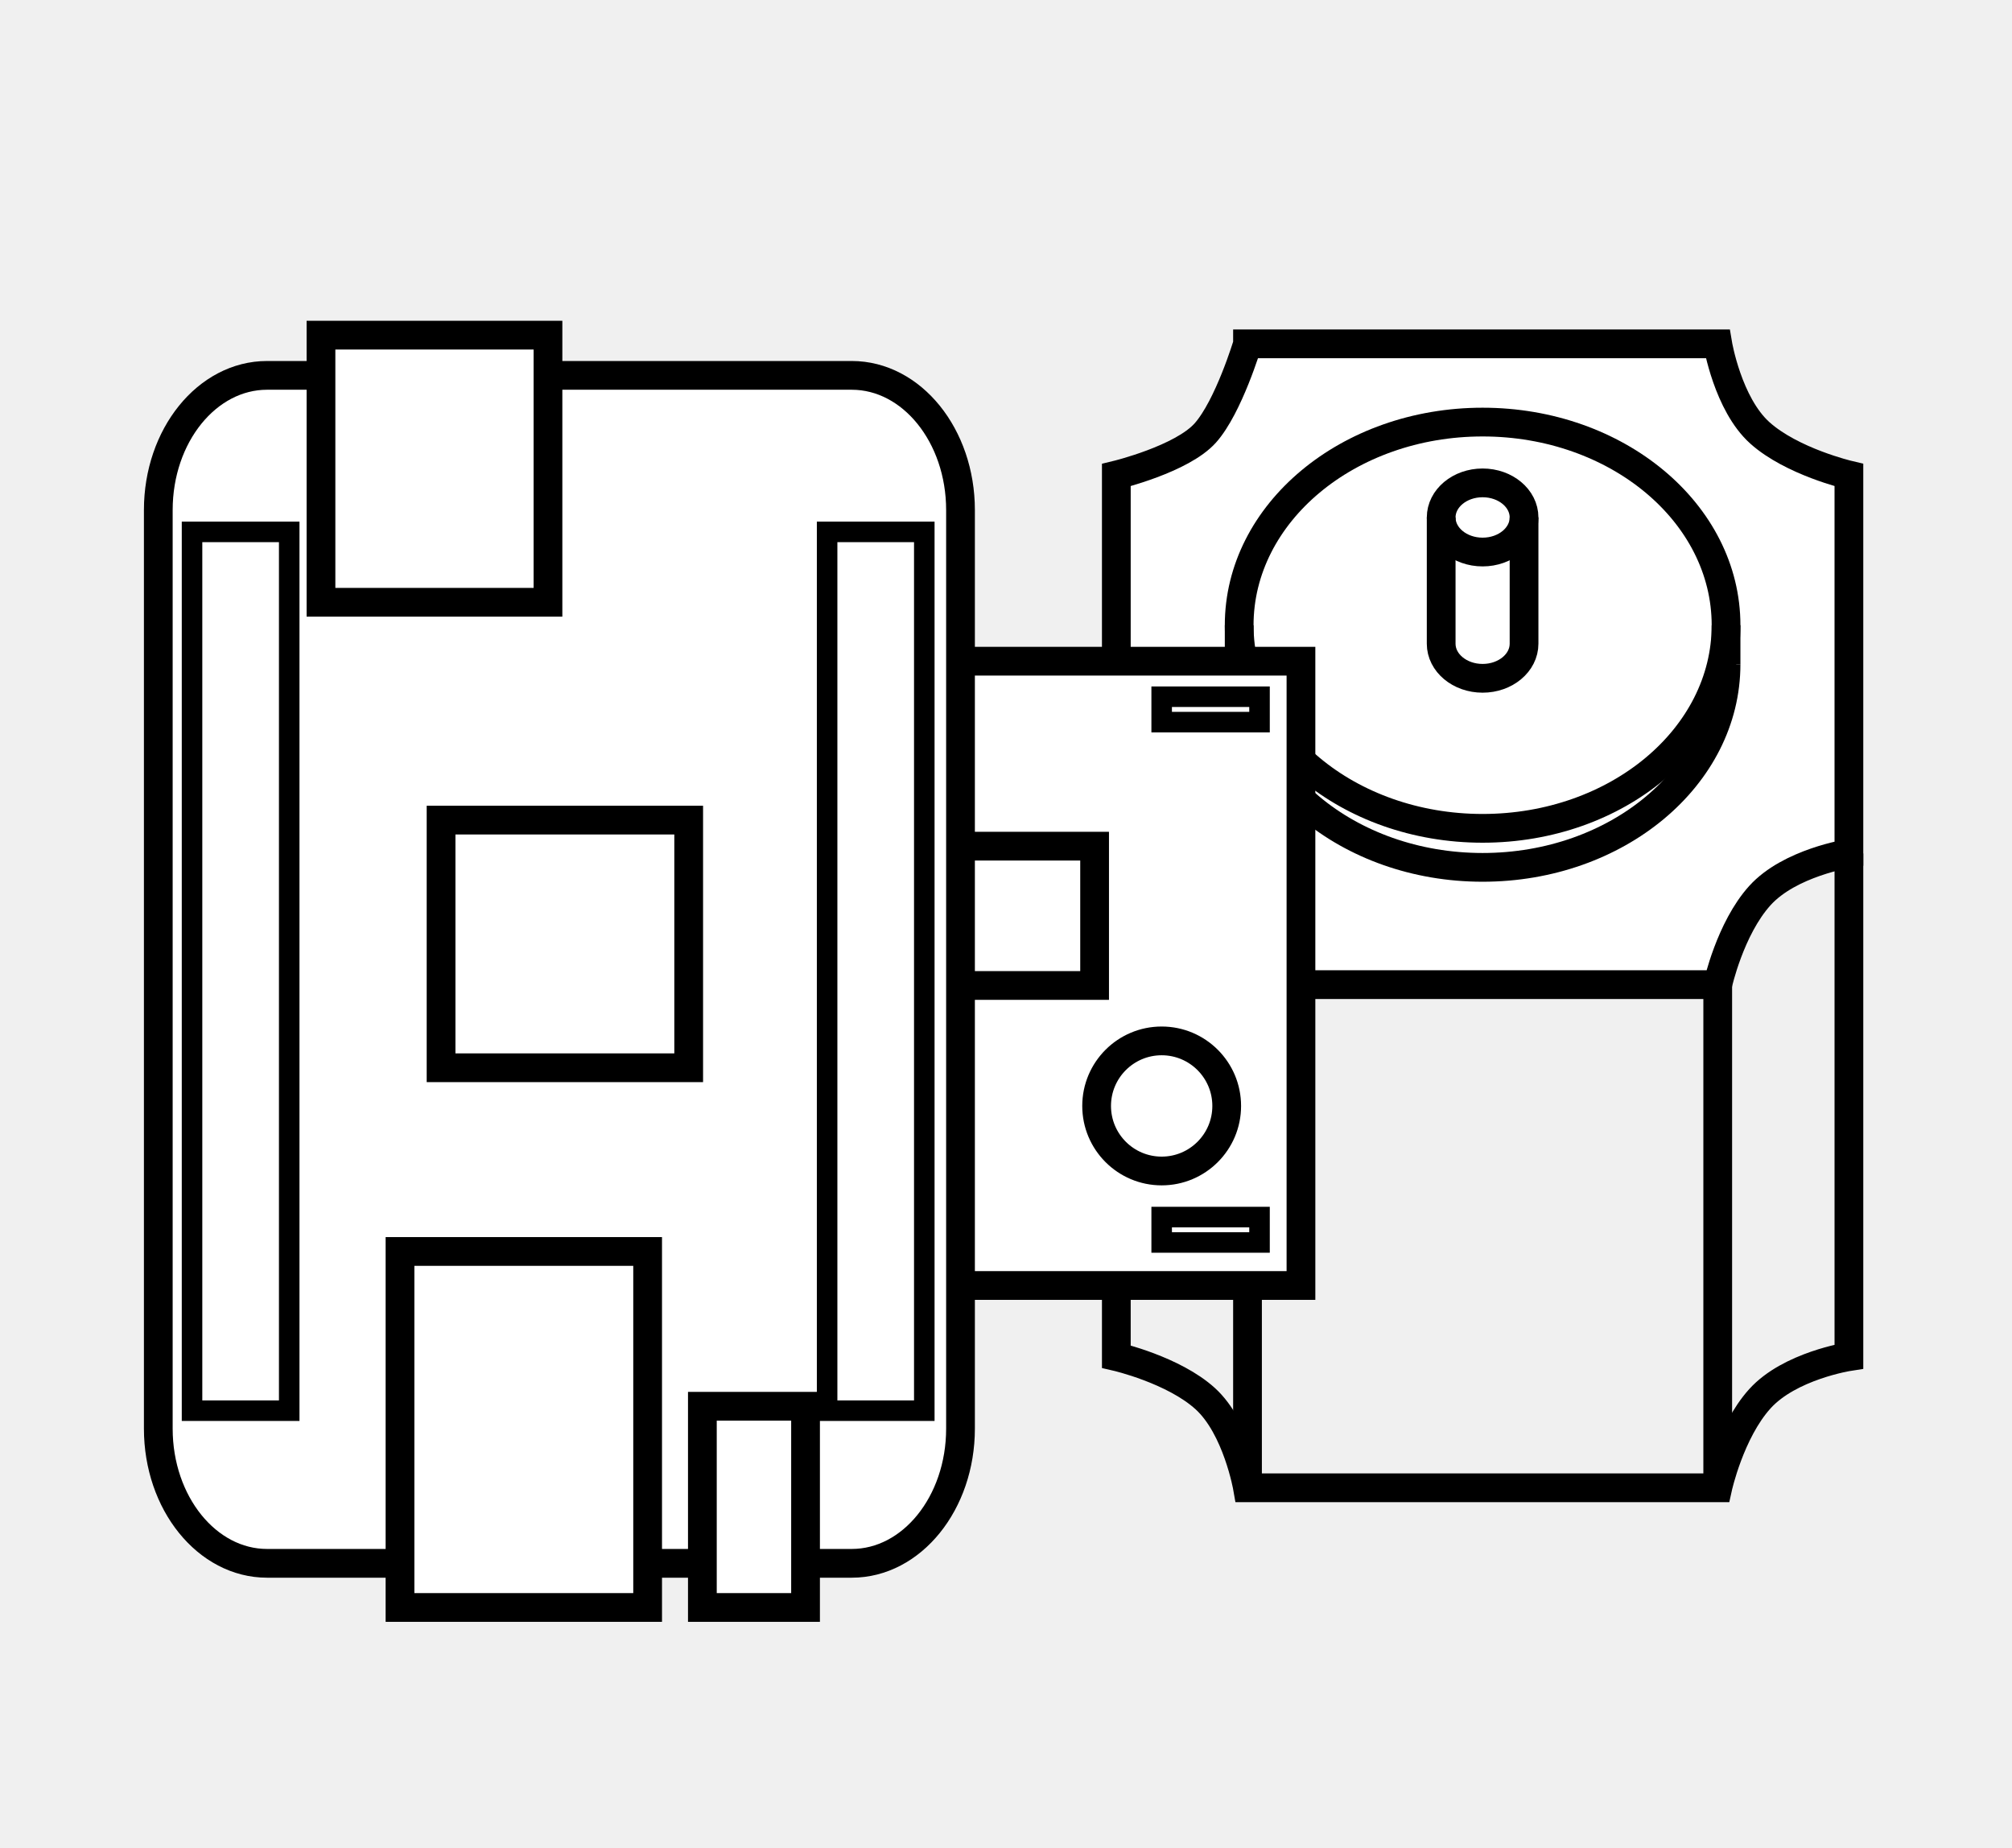
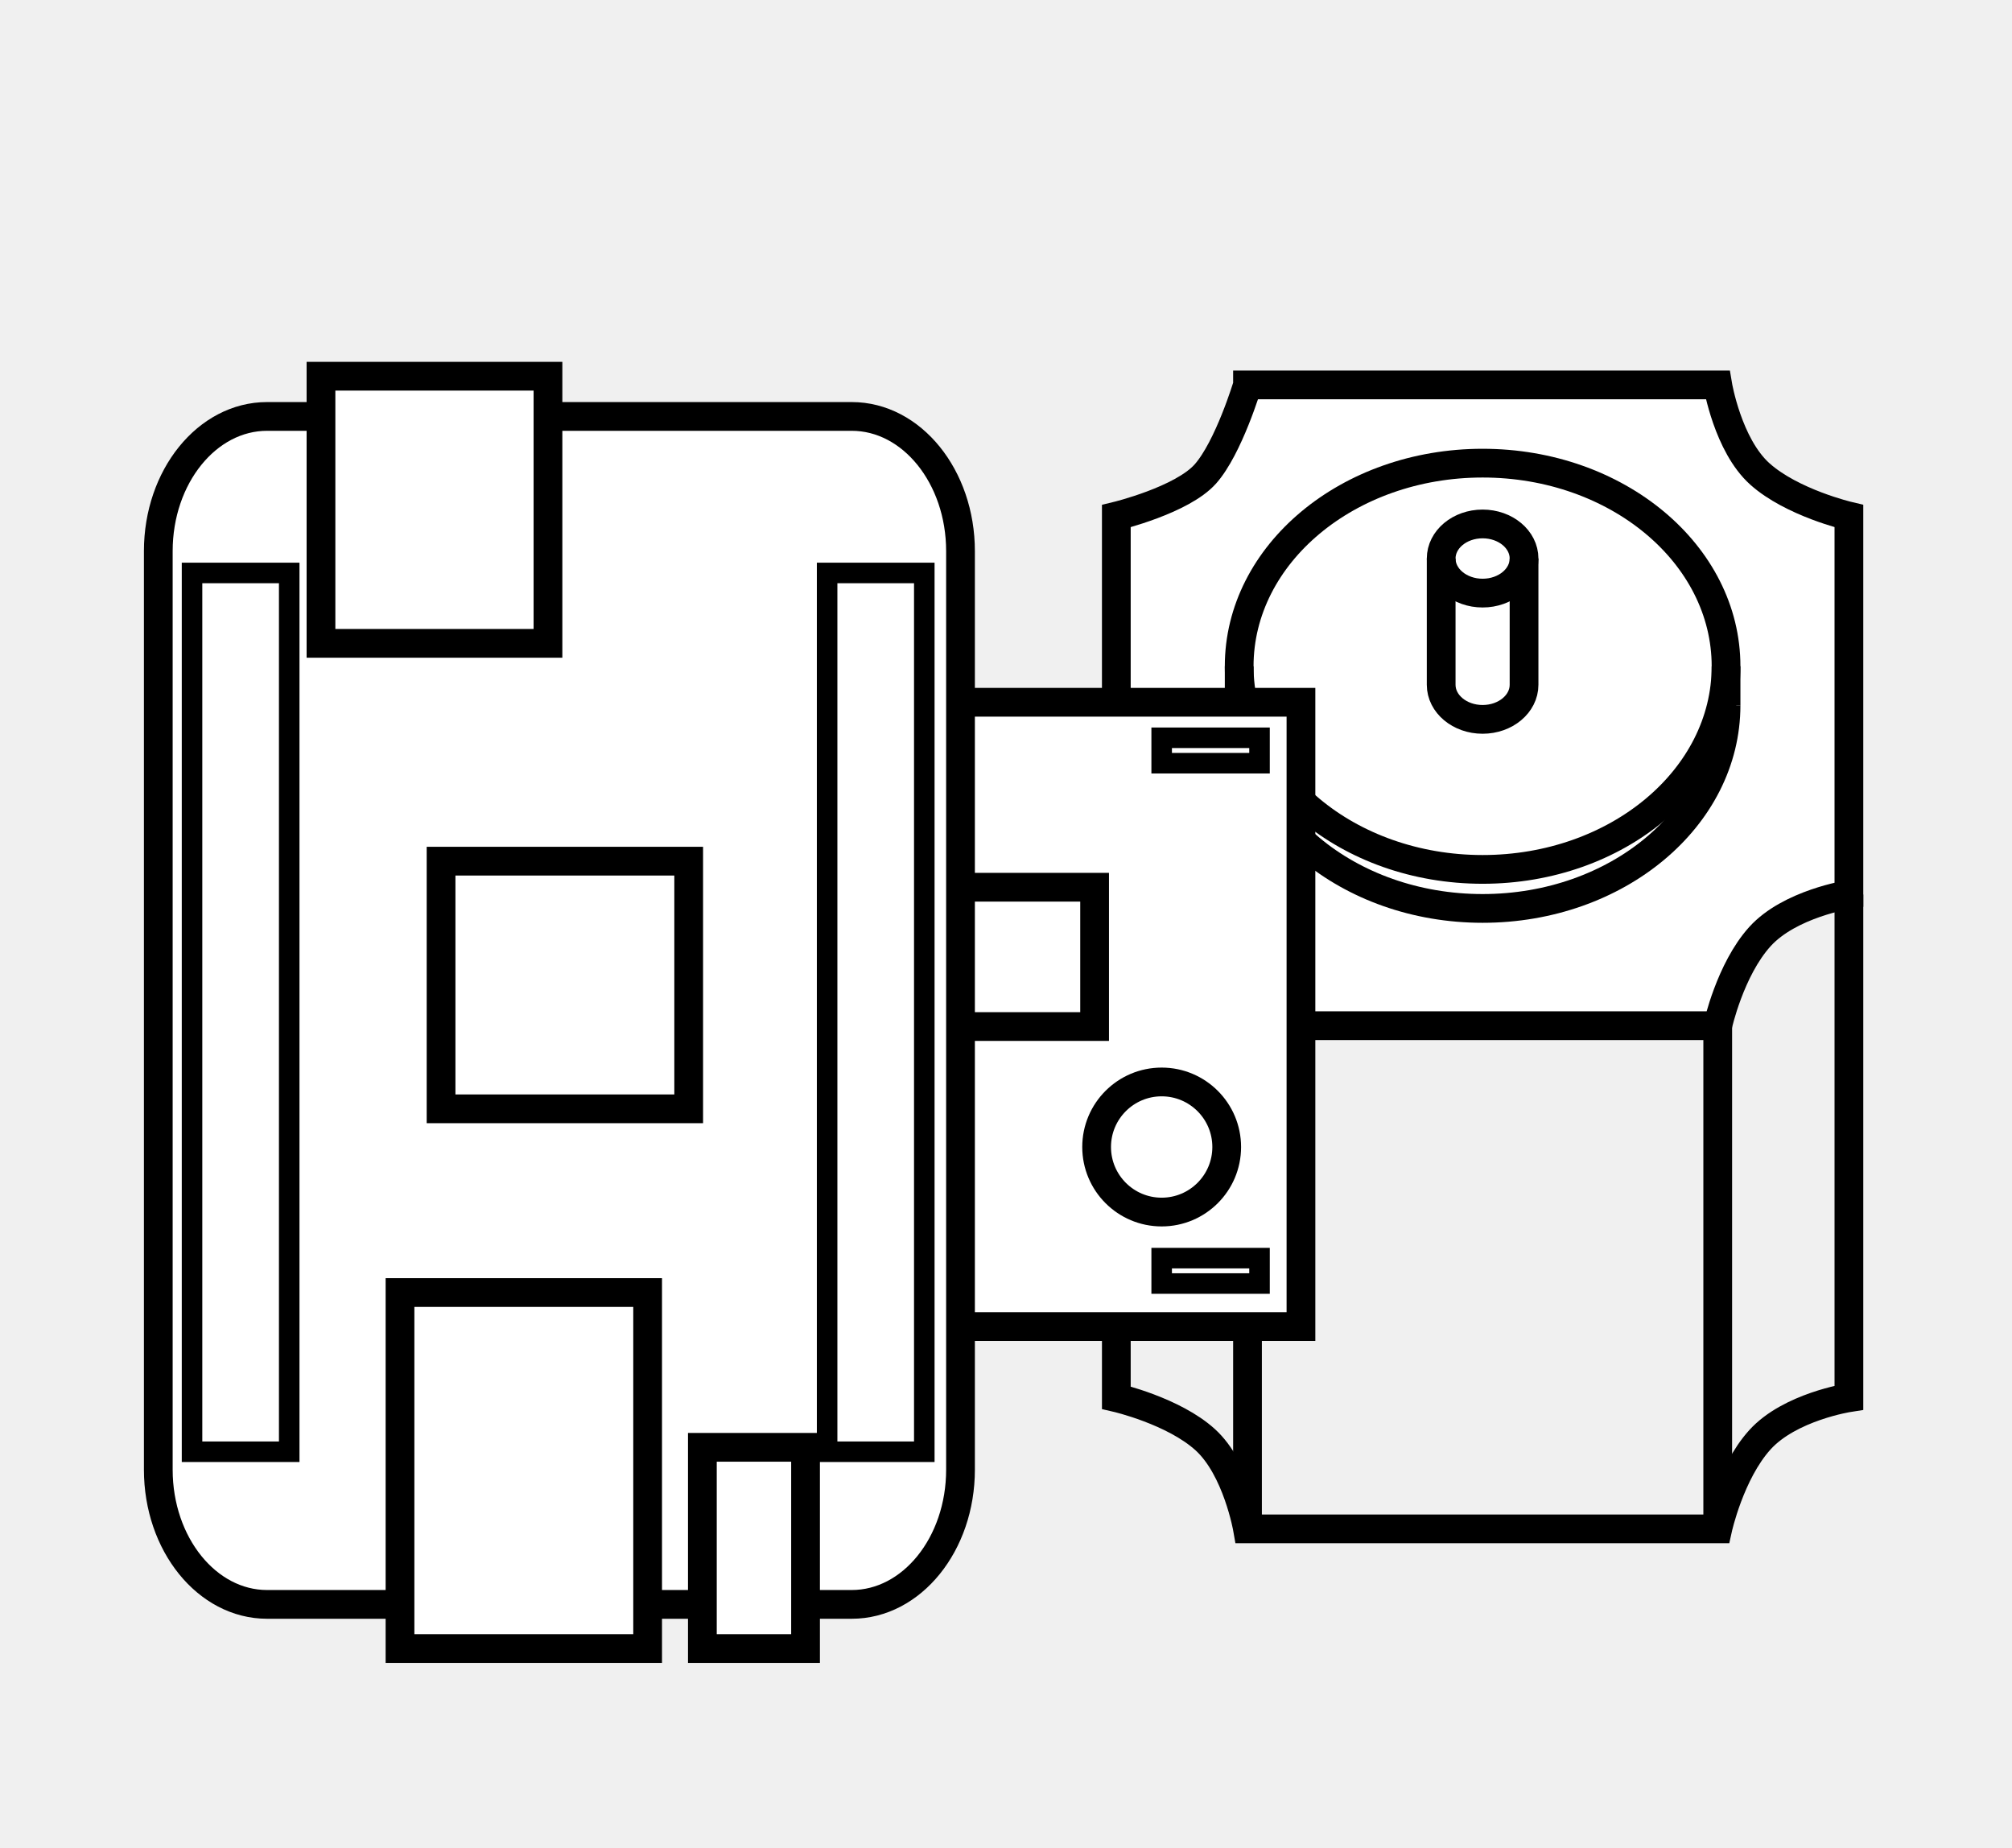
<svg xmlns="http://www.w3.org/2000/svg" version="1.1" x="0px" y="0px" viewBox="0 0 490 450" xml:space="preserve">
  <animate id="big" attributeName="viewBox" begin="indefinite" dur="1s" from="0 0 490 480" to="0 0 650 480" fill="freeze" />
-   <g id="brains" pointer-events="all" transform="translate(0,-280)">
+   <g id="brains" pointer-events="all" transform="translate(0,-270)">
+     <animateTransform attributeName="transform" type="translate" from="0,0" to="0,-40" additive="sum" fill="freeze" begin="big.begin" dur="1s" />
    <g id="nanowifi_1_" opacity="0">
      <animate attributeName="opacity" from="0" to="1" begin="big.begin" dur="0.5s" fill="freeze" />
      <animateTransform attributeName="transform" type="translate" from="0,0" to="0,63" additive="sum" begin="big.begin + 0.5s" dur="0.5s" fill="freeze" />
      <rect x="84.768" y="299.522" display="inline" fill="#FFFFFF" stroke="#898989" stroke-width="7" stroke-miterlimit="10" width="42" height="42.602" />
      <rect x="78.171" y="274.856" display="inline" fill="#FFFFFF" stroke="#000000" stroke-width="7" stroke-miterlimit="10" width="55.281" height="24.666" />
      <rect x="94.831" y="325.918" display="inline" fill="#FFFFFF" stroke="#898989" stroke-width="5" stroke-miterlimit="10" width="3.208" height="3.208" />
      <rect x="113.609" y="325.918" display="inline" fill="#FFFFFF" stroke="#898989" stroke-width="5" stroke-miterlimit="10" width="3.208" height="3.208" />
    </g>
    <g id="stepper_1_" pointer-events="all">
      <animateTransform attributeName="transform" type="translate" from="0,0" to="172.8,0" additive="sum" begin="big.begin" dur="1s" fill="freeze" />
      <path fill="#ffffff" stroke="#000000" stroke-width="7" stroke-miterlimit="10" d="M303.815,363.733c0,0-4.584,15.292-10.264,21.684    c-5.68,6.391-21.684,10.264-21.684,10.264v92.145c0,0,13.96,3.218,21.684,10.263c7.723,7.045,10.264,21.684,10.264,21.684h114.518    c0,0,3.004-13.651,10.264-21.684s21.683-10.263,21.683-10.263V395.68c0,0-13.865-3.253-21.683-10.264    c-7.817-7.012-10.264-21.684-10.264-21.684H303.815z" />
      <path fill="none" stroke="#000000" stroke-width="7" stroke-miterlimit="10" d="M418.333,480.408" />
      <path fill="none" stroke="#000000" stroke-width="7" stroke-miterlimit="10" d="M428.597,502.091" />
      <path fill="none" stroke="#000000" stroke-width="7" stroke-miterlimit="10" d="M271.868,487.825v122.529    c0,0,13.96,3.219,21.684,10.264c7.723,7.046,10.264,21.683,10.264,21.683h114.518c0,0,3.004-13.649,10.264-21.683    c7.26-8.032,21.683-10.264,21.683-10.264V487.825" />
      <line fill="none" stroke="#000000" stroke-width="7" stroke-miterlimit="10" x1="303.815" y1="519.771" x2="303.815" y2="642.3" />
      <line fill="none" stroke="#000000" stroke-width="7" stroke-miterlimit="10" x1="418.333" y1="519.771" x2="418.333" y2="642.3" />
      <path fill="none" stroke="#000000" stroke-width="7" stroke-miterlimit="10" d="M420.359,441.752    c0,27.318-26.542,49.464-59.285,49.464s-59.286-22.146-59.286-49.464" />
      <path fill="none" stroke="#000000" stroke-width="7" stroke-miterlimit="10" d="M361.074,392.288" />
      <ellipse fill="none" stroke="#000000" stroke-width="7" stroke-miterlimit="10" cx="361.074" cy="432.248" rx="59.286" ry="49.464" />
      <line fill="none" stroke="#000000" stroke-width="7" stroke-miterlimit="10" x1="301.788" y1="441.752" x2="301.788" y2="432.248" />
      <line fill="none" stroke="#000000" stroke-width="7" stroke-miterlimit="10" x1="420.359" y1="441.752" x2="420.359" y2="432.248" />
      <ellipse fill="none" stroke="#000000" stroke-width="7" stroke-miterlimit="10" cx="361.074" cy="406.008" rx="10.091" ry="8.42" />
      <path fill="none" stroke="#000000" stroke-width="7" stroke-miterlimit="10" d="M350.982,406.008v30.75    c0,4.65,4.518,8.42,10.092,8.42c5.573,0,10.091-3.77,10.091-8.42v-30.75" />
      <path fill="none" stroke="#000000" stroke-width="7" stroke-miterlimit="10" d="M361.074,433.333" />
    </g>
    <g id="bigeasydriver_1_" pointer-events="all">
      <animateTransform attributeName="transform" type="translate" from="0,0" to="86.4,-0" additive="sum" begin="big.begin" dur="1s" fill="freeze" />
      <rect x="182.399" y="441.013" fill="#FFFFFF" stroke="#000000" stroke-width="7" stroke-miterlimit="10" width="134.435" height="152.024" />
      <rect x="232.654" y="486.055" fill="#FFFFFF" stroke="#000000" stroke-width="7" stroke-miterlimit="10" width="33.924" height="33.923" />
      <circle fill="#FFFFFF" stroke="#000000" stroke-width="7" stroke-miterlimit="10" cx="282.911" cy="549.313" r="15.84" />
      <line fill="none" stroke="#000000" stroke-width="7" stroke-miterlimit="10" x1="206.784" y1="458.358" x2="206.784" y2="478.244" />
      <line fill="none" stroke="#000000" stroke-width="7" stroke-miterlimit="10" x1="206.784" y1="490.287" x2="206.784" y2="525.838" />
      <line fill="none" stroke="#000000" stroke-width="7" stroke-miterlimit="10" x1="206.784" y1="536.905" x2="206.784" y2="572.458" />
      <rect x="282.911" y="576.372" fill="none" stroke="#000000" stroke-width="5" stroke-miterlimit="10" width="23.832" height="6.188" />
      <rect x="282.911" y="449.661" fill="none" stroke="#000000" stroke-width="5" stroke-miterlimit="10" width="23.832" height="6.188" />
    </g>
    <g id="beaglebone_1_">
      <path fill="#FFFFFF" stroke="#000000" stroke-width="7" stroke-miterlimit="10" d="M233.921,627.898    c0,18.111-11.861,32.795-26.492,32.795H65.042c-14.631,0-26.491-14.684-26.491-32.795V404.203    c0-18.111,11.86-32.795,26.491-32.795h142.387c14.631,0,26.492,14.684,26.492,32.795V627.898z" />
      <rect x="78.171" y="361.615" fill="#FFFFFF" stroke="#000000" stroke-width="7" stroke-miterlimit="10" width="55.281" height="65.049" />
      <rect x="107.416" y="479.707" fill="#FFFFFF" stroke="#000000" stroke-width="7" stroke-miterlimit="10" width="60.307" height="60.307" />
      <rect x="97.416" y="584.752" fill="#FFFFFF" stroke="#000000" stroke-width="7" stroke-miterlimit="10" width="60.307" height="86.691" />
      <rect x="171.055" y="622.445" fill="#FFFFFF" stroke="#000000" stroke-width="7" stroke-miterlimit="10" width="25.127" height="48.999" />
      <rect x="201.435" y="409.523" fill="#FFFFFF" stroke="#000000" stroke-width="5" stroke-miterlimit="10" width="23.667" height="214" />
      <rect x="46.768" y="409.523" fill="#FFFFFF" stroke="#000000" stroke-width="5" stroke-miterlimit="10" width="23.667" height="214" />
    </g>
    <g>
      <path id="usb_1_" opacity="0" fill="#898989" d="M105.172,371.133l-2.899,5.021h2.068v25.66l-5.279-4.997   c-0.34-0.425-0.58-0.981-0.593-1.554c0-2.315,0-3.69-0.001-4.196c0.978-0.343,1.683-1.265,1.683-2.36   c0-1.386-1.125-2.51-2.511-2.51c-1.387,0-2.511,1.124-2.511,2.51c0,1.096,0.705,2.018,1.682,2.36l-0.001,4.147   c0,1.123,0.617,2.301,1.34,3.051c-0.021-0.021-0.044-0.042,0,0c0.018,0.018,5.601,5.302,5.601,5.302   c0.34,0.425,0.577,0.98,0.591,1.552v2.903c-1.917,0.385-3.363,2.078-3.363,4.109c0,2.316,1.878,4.193,4.192,4.193   c2.316,0,4.193-1.877,4.193-4.193c0-2.031-1.446-3.725-3.365-4.109v-2.852c0-0.009,0-0.016,0-0.022v-6.309   c0.015-0.57,0.252-1.125,0.593-1.55c0,0,5.583-5.284,5.6-5.3c0.045-0.043,0.022-0.021,0,0c0.724-0.75,1.339-1.929,1.339-3.053   l0-3.996h1.684v-5.021h-5.021v5.021h1.681c0,0-0.002,1.053-0.002,4.045c-0.013,0.572-0.252,1.129-0.593,1.555l-5.279,4.998v-19.385   h2.071L105.172,371.133z">
        <animate attributeName="opacity" from="0" to="1" begin="big.begin" dur="1s" fill="freeze" />
      </path>
    </g>
    <g id="I_x2F_O_1_" opacity="0">
      <animate attributeName="opacity" from="0" to="1" begin="big.begin" dur="1s" fill="freeze" />
      <g display="inline">
        <g>
          <rect x="51.674" y="608.763" fill="#FFFFFF" width="4.854" height="4.854" />
          <polygon fill="#898989" points="56.528,608.763 51.674,608.763 51.674,613.617 56.528,613.617 56.528,608.763     " />
        </g>
        <g>
          <rect x="51.674" y="598.763" fill="#FFFFFF" width="4.854" height="4.854" />
          <polygon fill="#898989" points="56.528,598.763 51.674,598.763 51.674,603.617 56.528,603.617 56.528,598.763     " />
        </g>
        <g>
          <rect x="51.674" y="588.763" fill="#FFFFFF" width="4.854" height="4.854" />
          <polygon fill="#898989" points="56.528,588.763 51.674,588.763 51.674,593.617 56.528,593.617 56.528,588.763     " />
        </g>
        <g>
          <rect x="51.674" y="578.763" fill="#FFFFFF" width="4.854" height="4.854" />
          <polygon fill="#898989" points="56.528,578.763 51.674,578.763 51.674,583.617 56.528,583.617 56.528,578.763     " />
        </g>
        <g>
          <rect x="51.674" y="568.763" fill="#FFFFFF" width="4.854" height="4.854" />
          <polygon fill="#898989" points="56.528,568.763 51.674,568.763 51.674,573.617 56.528,573.617 56.528,568.763     " />
        </g>
        <g>
          <rect x="51.674" y="558.763" fill="#FFFFFF" width="4.854" height="4.854" />
          <polygon fill="#898989" points="56.528,558.763 51.674,558.763 51.674,563.617 56.528,563.617 56.528,558.763     " />
        </g>
        <g>
          <rect x="51.674" y="548.763" fill="#FFFFFF" width="4.854" height="4.854" />
          <polygon fill="#898989" points="56.528,548.763 51.674,548.763 51.674,553.617 56.528,553.617 56.528,548.763     " />
        </g>
        <g>
          <rect x="51.674" y="538.763" fill="#FFFFFF" width="4.854" height="4.854" />
          <polygon fill="#898989" points="56.528,538.763 51.674,538.763 51.674,543.617 56.528,543.617 56.528,538.763     " />
        </g>
        <g>
          <rect x="51.674" y="528.763" fill="#FFFFFF" width="4.854" height="4.854" />
          <polygon fill="#898989" points="56.528,528.763 51.674,528.763 51.674,533.617 56.528,533.617 56.528,528.763     " />
        </g>
        <g>
          <rect x="51.674" y="518.763" fill="#FFFFFF" width="4.854" height="4.854" />
          <polygon fill="#898989" points="56.528,518.763 51.674,518.763 51.674,523.617 56.528,523.617 56.528,518.763     " />
        </g>
        <g>
          <rect x="51.674" y="508.763" fill="#FFFFFF" width="4.854" height="4.854" />
          <polygon fill="#898989" points="56.528,508.763 51.674,508.763 51.674,513.617 56.528,513.617 56.528,508.763     " />
        </g>
        <g>
          <rect x="51.674" y="498.763" fill="#FFFFFF" width="4.854" height="4.854" />
          <polygon fill="#898989" points="56.528,498.763 51.674,498.763 51.674,503.617 56.528,503.617 56.528,498.763     " />
        </g>
        <g>
          <rect x="51.674" y="488.763" fill="#FFFFFF" width="4.854" height="4.854" />
          <polygon fill="#898989" points="56.528,488.763 51.674,488.763 51.674,493.617 56.528,493.617 56.528,488.763     " />
        </g>
        <g>
          <rect x="51.674" y="478.763" fill="#FFFFFF" width="4.854" height="4.854" />
          <polygon fill="#898989" points="56.528,478.763 51.674,478.763 51.674,483.617 56.528,483.617 56.528,478.763     " />
        </g>
        <g>
          <rect x="51.674" y="468.763" fill="#FFFFFF" width="4.854" height="4.854" />
          <polygon fill="#898989" points="56.528,468.763 51.674,468.763 51.674,473.617 56.528,473.617 56.528,468.763     " />
        </g>
        <g>
          <rect x="51.674" y="458.763" fill="#FFFFFF" width="4.854" height="4.854" />
          <polygon fill="#898989" points="56.528,458.763 51.674,458.763 51.674,463.617 56.528,463.617 56.528,458.763     " />
        </g>
        <g>
          <rect x="51.674" y="448.763" fill="#FFFFFF" width="4.854" height="4.854" />
          <polygon fill="#898989" points="56.528,448.763 51.674,448.763 51.674,453.617 56.528,453.617 56.528,448.763     " />
        </g>
        <g>
          <rect x="51.674" y="438.763" fill="#FFFFFF" width="4.854" height="4.854" />
          <polygon fill="#898989" points="56.528,438.763 51.674,438.763 51.674,443.617 56.528,443.617 56.528,438.763     " />
        </g>
        <g>
          <rect x="51.674" y="428.763" fill="#FFFFFF" width="4.854" height="4.854" />
          <polygon fill="#898989" points="56.528,428.763 51.674,428.763 51.674,433.617 56.528,433.617 56.528,428.763     " />
        </g>
        <g>
          <rect x="51.674" y="418.763" fill="#FFFFFF" width="4.854" height="4.854" />
          <polygon fill="#898989" points="56.528,418.763 51.674,418.763 51.674,423.617 56.528,423.617 56.528,418.763     " />
        </g>
      </g>
      <g display="inline">
        <g>
          <rect x="61.008" y="608.763" fill="#FFFFFF" width="4.854" height="4.854" />
          <polygon fill="#898989" points="65.862,608.763 61.008,608.763 61.008,613.617 65.862,613.617 65.862,608.763     " />
        </g>
        <g>
          <rect x="61.008" y="598.763" fill="#FFFFFF" width="4.854" height="4.854" />
          <polygon fill="#898989" points="65.862,598.763 61.008,598.763 61.008,603.617 65.862,603.617 65.862,598.763     " />
        </g>
        <g>
          <rect x="61.008" y="588.763" fill="#FFFFFF" width="4.854" height="4.854" />
          <polygon fill="#898989" points="65.862,588.763 61.008,588.763 61.008,593.617 65.862,593.617 65.862,588.763     " />
        </g>
        <g>
          <rect x="61.008" y="578.763" fill="#FFFFFF" width="4.854" height="4.854" />
          <polygon fill="#898989" points="65.862,578.763 61.008,578.763 61.008,583.617 65.862,583.617 65.862,578.763     " />
        </g>
        <g>
          <rect x="61.008" y="568.763" fill="#FFFFFF" width="4.854" height="4.854" />
          <polygon fill="#898989" points="65.862,568.763 61.008,568.763 61.008,573.617 65.862,573.617 65.862,568.763     " />
        </g>
        <g>
          <rect x="61.008" y="558.763" fill="#FFFFFF" width="4.854" height="4.854" />
          <polygon fill="#898989" points="65.862,558.763 61.008,558.763 61.008,563.617 65.862,563.617 65.862,558.763     " />
        </g>
        <g>
          <rect x="61.008" y="548.763" fill="#FFFFFF" width="4.854" height="4.854" />
          <polygon fill="#898989" points="65.862,548.763 61.008,548.763 61.008,553.617 65.862,553.617 65.862,548.763     " />
        </g>
        <g>
          <rect x="61.008" y="538.763" fill="#FFFFFF" width="4.854" height="4.854" />
          <polygon fill="#898989" points="65.862,538.763 61.008,538.763 61.008,543.617 65.862,543.617 65.862,538.763     " />
        </g>
        <g>
          <rect x="61.008" y="528.763" fill="#FFFFFF" width="4.854" height="4.854" />
          <polygon fill="#898989" points="65.862,528.763 61.008,528.763 61.008,533.617 65.862,533.617 65.862,528.763     " />
        </g>
        <g>
          <rect x="61.008" y="518.763" fill="#FFFFFF" width="4.854" height="4.854" />
          <polygon fill="#898989" points="65.862,518.763 61.008,518.763 61.008,523.617 65.862,523.617 65.862,518.763     " />
        </g>
        <g>
          <rect x="61.008" y="508.763" fill="#FFFFFF" width="4.854" height="4.854" />
          <polygon fill="#898989" points="65.862,508.763 61.008,508.763 61.008,513.617 65.862,513.617 65.862,508.763     " />
        </g>
        <g>
          <rect x="61.008" y="498.763" fill="#FFFFFF" width="4.854" height="4.854" />
          <polygon fill="#898989" points="65.862,498.763 61.008,498.763 61.008,503.617 65.862,503.617 65.862,498.763     " />
        </g>
        <g>
          <rect x="61.008" y="488.763" fill="#FFFFFF" width="4.854" height="4.854" />
          <polygon fill="#898989" points="65.862,488.763 61.008,488.763 61.008,493.617 65.862,493.617 65.862,488.763     " />
        </g>
        <g>
          <rect x="61.008" y="478.763" fill="#FFFFFF" width="4.854" height="4.854" />
          <polygon fill="#898989" points="65.862,478.763 61.008,478.763 61.008,483.617 65.862,483.617 65.862,478.763     " />
        </g>
        <g>
          <rect x="61.008" y="468.763" fill="#FFFFFF" width="4.854" height="4.854" />
          <polygon fill="#898989" points="65.862,468.763 61.008,468.763 61.008,473.617 65.862,473.617 65.862,468.763     " />
        </g>
        <g>
          <rect x="61.008" y="458.763" fill="#FFFFFF" width="4.854" height="4.854" />
          <polygon fill="#898989" points="65.862,458.763 61.008,458.763 61.008,463.617 65.862,463.617 65.862,458.763     " />
        </g>
        <g>
          <rect x="61.008" y="448.763" fill="#FFFFFF" width="4.854" height="4.854" />
          <polygon fill="#898989" points="65.862,448.763 61.008,448.763 61.008,453.617 65.862,453.617 65.862,448.763     " />
        </g>
        <g>
          <rect x="61.008" y="438.763" fill="#FFFFFF" width="4.854" height="4.854" />
          <polygon fill="#898989" points="65.862,438.763 61.008,438.763 61.008,443.617 65.862,443.617 65.862,438.763     " />
        </g>
        <g>
          <rect x="61.008" y="428.763" fill="#FFFFFF" width="4.854" height="4.854" />
          <polygon fill="#898989" points="65.862,428.763 61.008,428.763 61.008,433.617 65.862,433.617 65.862,428.763     " />
        </g>
        <g>
          <rect x="61.008" y="418.763" fill="#FFFFFF" width="4.854" height="4.854" />
          <polygon fill="#898989" points="65.862,418.763 61.008,418.763 61.008,423.617 65.862,423.617 65.862,418.763     " />
        </g>
      </g>
      <g display="inline">
        <g>
          <rect x="206.174" y="608.763" fill="#FFFFFF" width="4.854" height="4.854" />
          <polygon fill="#898989" points="211.028,608.763 206.174,608.763 206.174,613.617 211.028,613.617 211.028,608.763     " />
        </g>
        <g>
          <rect x="206.174" y="598.763" fill="#FFFFFF" width="4.854" height="4.854" />
          <polygon fill="#898989" points="211.028,598.763 206.174,598.763 206.174,603.617 211.028,603.617 211.028,598.763     " />
        </g>
        <g>
          <rect x="206.174" y="588.763" fill="#FFFFFF" width="4.854" height="4.854" />
          <polygon fill="#898989" points="211.028,588.763 206.174,588.763 206.174,593.617 211.028,593.617 211.028,588.763     " />
        </g>
        <g>
          <rect x="206.174" y="578.763" fill="#FFFFFF" width="4.854" height="4.854" />
          <polygon fill="#898989" points="211.028,578.763 206.174,578.763 206.174,583.617 211.028,583.617 211.028,578.763     " />
        </g>
        <g>
          <rect x="206.174" y="568.763" fill="#FFFFFF" width="4.854" height="4.854" />
          <polygon fill="#898989" points="211.028,568.763 206.174,568.763 206.174,573.617 211.028,573.617 211.028,568.763     " />
        </g>
        <g>
          <rect x="206.174" y="558.763" fill="#FFFFFF" width="4.854" height="4.854" />
          <polygon fill="#898989" points="211.028,558.763 206.174,558.763 206.174,563.617 211.028,563.617 211.028,558.763     " />
        </g>
        <g>
          <rect x="206.174" y="548.763" fill="#FFFFFF" width="4.854" height="4.854" />
          <polygon fill="#898989" points="211.028,548.763 206.174,548.763 206.174,553.617 211.028,553.617 211.028,548.763     " />
        </g>
        <g>
          <rect x="206.174" y="538.763" fill="#FFFFFF" width="4.854" height="4.854" />
          <polygon fill="#898989" points="211.028,538.763 206.174,538.763 206.174,543.617 211.028,543.617 211.028,538.763     " />
        </g>
        <g>
          <rect x="206.174" y="528.763" fill="#FFFFFF" width="4.854" height="4.854" />
          <polygon fill="#898989" points="211.028,528.763 206.174,528.763 206.174,533.617 211.028,533.617 211.028,528.763     " />
        </g>
        <g>
          <rect x="206.174" y="518.763" fill="#FFFFFF" width="4.854" height="4.854" />
          <polygon fill="#898989" points="211.028,518.763 206.174,518.763 206.174,523.617 211.028,523.617 211.028,518.763     " />
        </g>
        <g>
          <rect x="206.174" y="508.763" fill="#FFFFFF" width="4.854" height="4.854" />
          <polygon fill="#898989" points="211.028,508.763 206.174,508.763 206.174,513.617 211.028,513.617 211.028,508.763     " />
        </g>
        <g>
          <rect x="206.174" y="498.763" fill="#FFFFFF" width="4.854" height="4.854" />
          <polygon fill="#898989" points="211.028,498.763 206.174,498.763 206.174,503.617 211.028,503.617 211.028,498.763     " />
        </g>
        <g>
          <rect x="206.174" y="488.763" fill="#FFFFFF" width="4.854" height="4.854" />
          <polygon fill="#898989" points="211.028,488.763 206.174,488.763 206.174,493.617 211.028,493.617 211.028,488.763     " />
        </g>
        <g>
          <rect x="206.174" y="478.763" fill="#FFFFFF" width="4.854" height="4.854" />
          <polygon fill="#898989" points="211.028,478.763 206.174,478.763 206.174,483.617 211.028,483.617 211.028,478.763     " />
        </g>
        <g>
          <rect x="206.174" y="468.763" fill="#FFFFFF" width="4.854" height="4.854" />
          <polygon fill="#898989" points="211.028,468.763 206.174,468.763 206.174,473.617 211.028,473.617 211.028,468.763     " />
        </g>
        <g>
          <rect x="206.174" y="458.763" fill="#FFFFFF" width="4.854" height="4.854" />
          <polygon fill="#898989" points="211.028,458.763 206.174,458.763 206.174,463.617 211.028,463.617 211.028,458.763     " />
        </g>
        <g>
          <rect x="206.174" y="448.763" fill="#FFFFFF" width="4.854" height="4.854" />
          <polygon fill="#898989" points="211.028,448.763 206.174,448.763 206.174,453.617 211.028,453.617 211.028,448.763     " />
        </g>
        <g>
          <rect x="206.174" y="438.763" fill="#FFFFFF" width="4.854" height="4.854" />
          <polygon fill="#898989" points="211.028,438.763 206.174,438.763 206.174,443.617 211.028,443.617 211.028,438.763     " />
        </g>
        <g>
          <rect x="206.174" y="428.763" fill="#FFFFFF" width="4.854" height="4.854" />
          <polygon fill="#898989" points="211.028,428.763 206.174,428.763 206.174,433.617 211.028,433.617 211.028,428.763     " />
        </g>
        <g>
          <rect x="206.174" y="418.763" fill="#FFFFFF" width="4.854" height="4.854" />
          <polygon fill="#898989" points="211.028,418.763 206.174,418.763 206.174,423.617 211.028,423.617 211.028,418.763     " />
        </g>
      </g>
      <g display="inline">
        <g>
          <rect x="215.508" y="608.763" fill="#FFFFFF" width="4.854" height="4.854" />
          <polygon fill="#898989" points="220.362,608.763 215.508,608.763 215.508,613.617 220.362,613.617 220.362,608.763     " />
        </g>
        <g>
          <rect x="215.508" y="598.763" fill="#FFFFFF" width="4.854" height="4.854" />
          <polygon fill="#898989" points="220.362,598.763 215.508,598.763 215.508,603.617 220.362,603.617 220.362,598.763     " />
        </g>
        <g>
          <rect x="215.508" y="588.763" fill="#FFFFFF" width="4.854" height="4.854" />
          <polygon fill="#898989" points="220.362,588.763 215.508,588.763 215.508,593.617 220.362,593.617 220.362,588.763     " />
        </g>
        <g>
          <rect x="215.508" y="578.763" fill="#FFFFFF" width="4.854" height="4.854" />
          <polygon fill="#898989" points="220.362,578.763 215.508,578.763 215.508,583.617 220.362,583.617 220.362,578.763     " />
        </g>
        <g>
          <rect x="215.508" y="568.763" fill="#FFFFFF" width="4.854" height="4.854" />
          <polygon fill="#898989" points="220.362,568.763 215.508,568.763 215.508,573.617 220.362,573.617 220.362,568.763     " />
        </g>
        <g>
          <rect x="215.508" y="558.763" fill="#FFFFFF" width="4.854" height="4.854" />
          <polygon fill="#898989" points="220.362,558.763 215.508,558.763 215.508,563.617 220.362,563.617 220.362,558.763     " />
        </g>
        <g>
          <rect x="215.508" y="548.763" fill="#FFFFFF" width="4.854" height="4.854" />
          <polygon fill="#898989" points="220.362,548.763 215.508,548.763 215.508,553.617 220.362,553.617 220.362,548.763     " />
        </g>
        <g>
          <rect x="215.508" y="538.763" fill="#FFFFFF" width="4.854" height="4.854" />
          <polygon fill="#898989" points="220.362,538.763 215.508,538.763 215.508,543.617 220.362,543.617 220.362,538.763     " />
        </g>
        <g>
          <rect x="215.508" y="528.763" fill="#FFFFFF" width="4.854" height="4.854" />
          <polygon fill="#898989" points="220.362,528.763 215.508,528.763 215.508,533.617 220.362,533.617 220.362,528.763     " />
        </g>
        <g>
          <rect x="215.508" y="518.763" fill="#FFFFFF" width="4.854" height="4.854" />
          <polygon fill="#898989" points="220.362,518.763 215.508,518.763 215.508,523.617 220.362,523.617 220.362,518.763     " />
        </g>
        <g>
          <rect x="215.508" y="508.763" fill="#FFFFFF" width="4.854" height="4.854" />
          <polygon fill="#898989" points="220.362,508.763 215.508,508.763 215.508,513.617 220.362,513.617 220.362,508.763     " />
        </g>
        <g>
          <rect x="215.508" y="498.763" fill="#FFFFFF" width="4.854" height="4.854" />
          <polygon fill="#898989" points="220.362,498.763 215.508,498.763 215.508,503.617 220.362,503.617 220.362,498.763     " />
        </g>
        <g>
          <rect x="215.508" y="488.763" fill="#FFFFFF" width="4.854" height="4.854" />
          <polygon fill="#898989" points="220.362,488.763 215.508,488.763 215.508,493.617 220.362,493.617 220.362,488.763     " />
        </g>
        <g>
          <rect x="215.508" y="478.763" fill="#FFFFFF" width="4.854" height="4.854" />
          <polygon fill="#898989" points="220.362,478.763 215.508,478.763 215.508,483.617 220.362,483.617 220.362,478.763     " />
        </g>
        <g>
          <rect x="215.508" y="468.763" fill="#FFFFFF" width="4.854" height="4.854" />
          <polygon fill="#898989" points="220.362,468.763 215.508,468.763 215.508,473.617 220.362,473.617 220.362,468.763     " />
        </g>
        <g>
          <rect x="215.508" y="458.763" fill="#FFFFFF" width="4.854" height="4.854" />
          <polygon fill="#898989" points="220.362,458.763 215.508,458.763 215.508,463.617 220.362,463.617 220.362,458.763     " />
        </g>
        <g>
          <rect x="215.508" y="448.763" fill="#FFFFFF" width="4.854" height="4.854" />
          <polygon fill="#898989" points="220.362,448.763 215.508,448.763 215.508,453.617 220.362,453.617 220.362,448.763     " />
        </g>
        <g>
          <rect x="215.508" y="438.763" fill="#FFFFFF" width="4.854" height="4.854" />
          <polygon fill="#898989" points="220.362,438.763 215.508,438.763 215.508,443.617 220.362,443.617 220.362,438.763     " />
        </g>
        <g>
          <rect x="215.508" y="428.763" fill="#FFFFFF" width="4.854" height="4.854" />
          <polygon fill="#898989" points="220.362,428.763 215.508,428.763 215.508,433.617 220.362,433.617 220.362,428.763     " />
        </g>
        <g>
          <rect x="215.508" y="418.763" fill="#FFFFFF" width="4.854" height="4.854" />
          <polygon fill="#898989" points="220.362,418.763 215.508,418.763 215.508,423.617 220.362,423.617 220.362,418.763     " />
        </g>
      </g>
    </g>
    <g id="power_1_" opacity="0">
      <animate attributeName="opacity" from="0" to="1" begin="big.begin" dur="1s" fill="freeze" />
      <polyline display="inline" fill="#FFFFFF" points="184.8,636.792 180.049,646.557 187.44,646.557 183.217,656.588   " />
      <polygon display="inline" fill="#898989" points="185.041,655.819 180.6,655.819 184.458,648.538 176.885,648.538     183.021,637.659 187.372,637.659 183.213,644.578 190.422,644.578   " />
    </g>
    <polyline id="wire1_1_" opacity="1" fill="none" stroke="#000000" stroke-width="7" stroke-miterlimit="10" points="217.936,421.19 293.102,421.19 293.102,458.358" stroke-dasharray="200,200" stroke-dashoffset="200">
      <animate attributeName="stroke-dashoffset" from="200" to="0" begin="big.begin + 1s" dur="0.7s" fill="freeze" id="wire1" />
    </polyline>
    <polyline id="wire2_1_" opacity="1" fill="none" stroke="#000000" stroke-width="7" stroke-miterlimit="10" points="293.102,572.458 293.102,671.444 527.074,671.444 527.074,642.3" stroke-dasharray="500,500" stroke-dashoffset="500">
      <animate attributeName="stroke-dashoffset" from="500" to="0" begin="wire1.end" dur="1.3s" fill="freeze" id="wire1" />
    </polyline>
  </g>
</svg>
